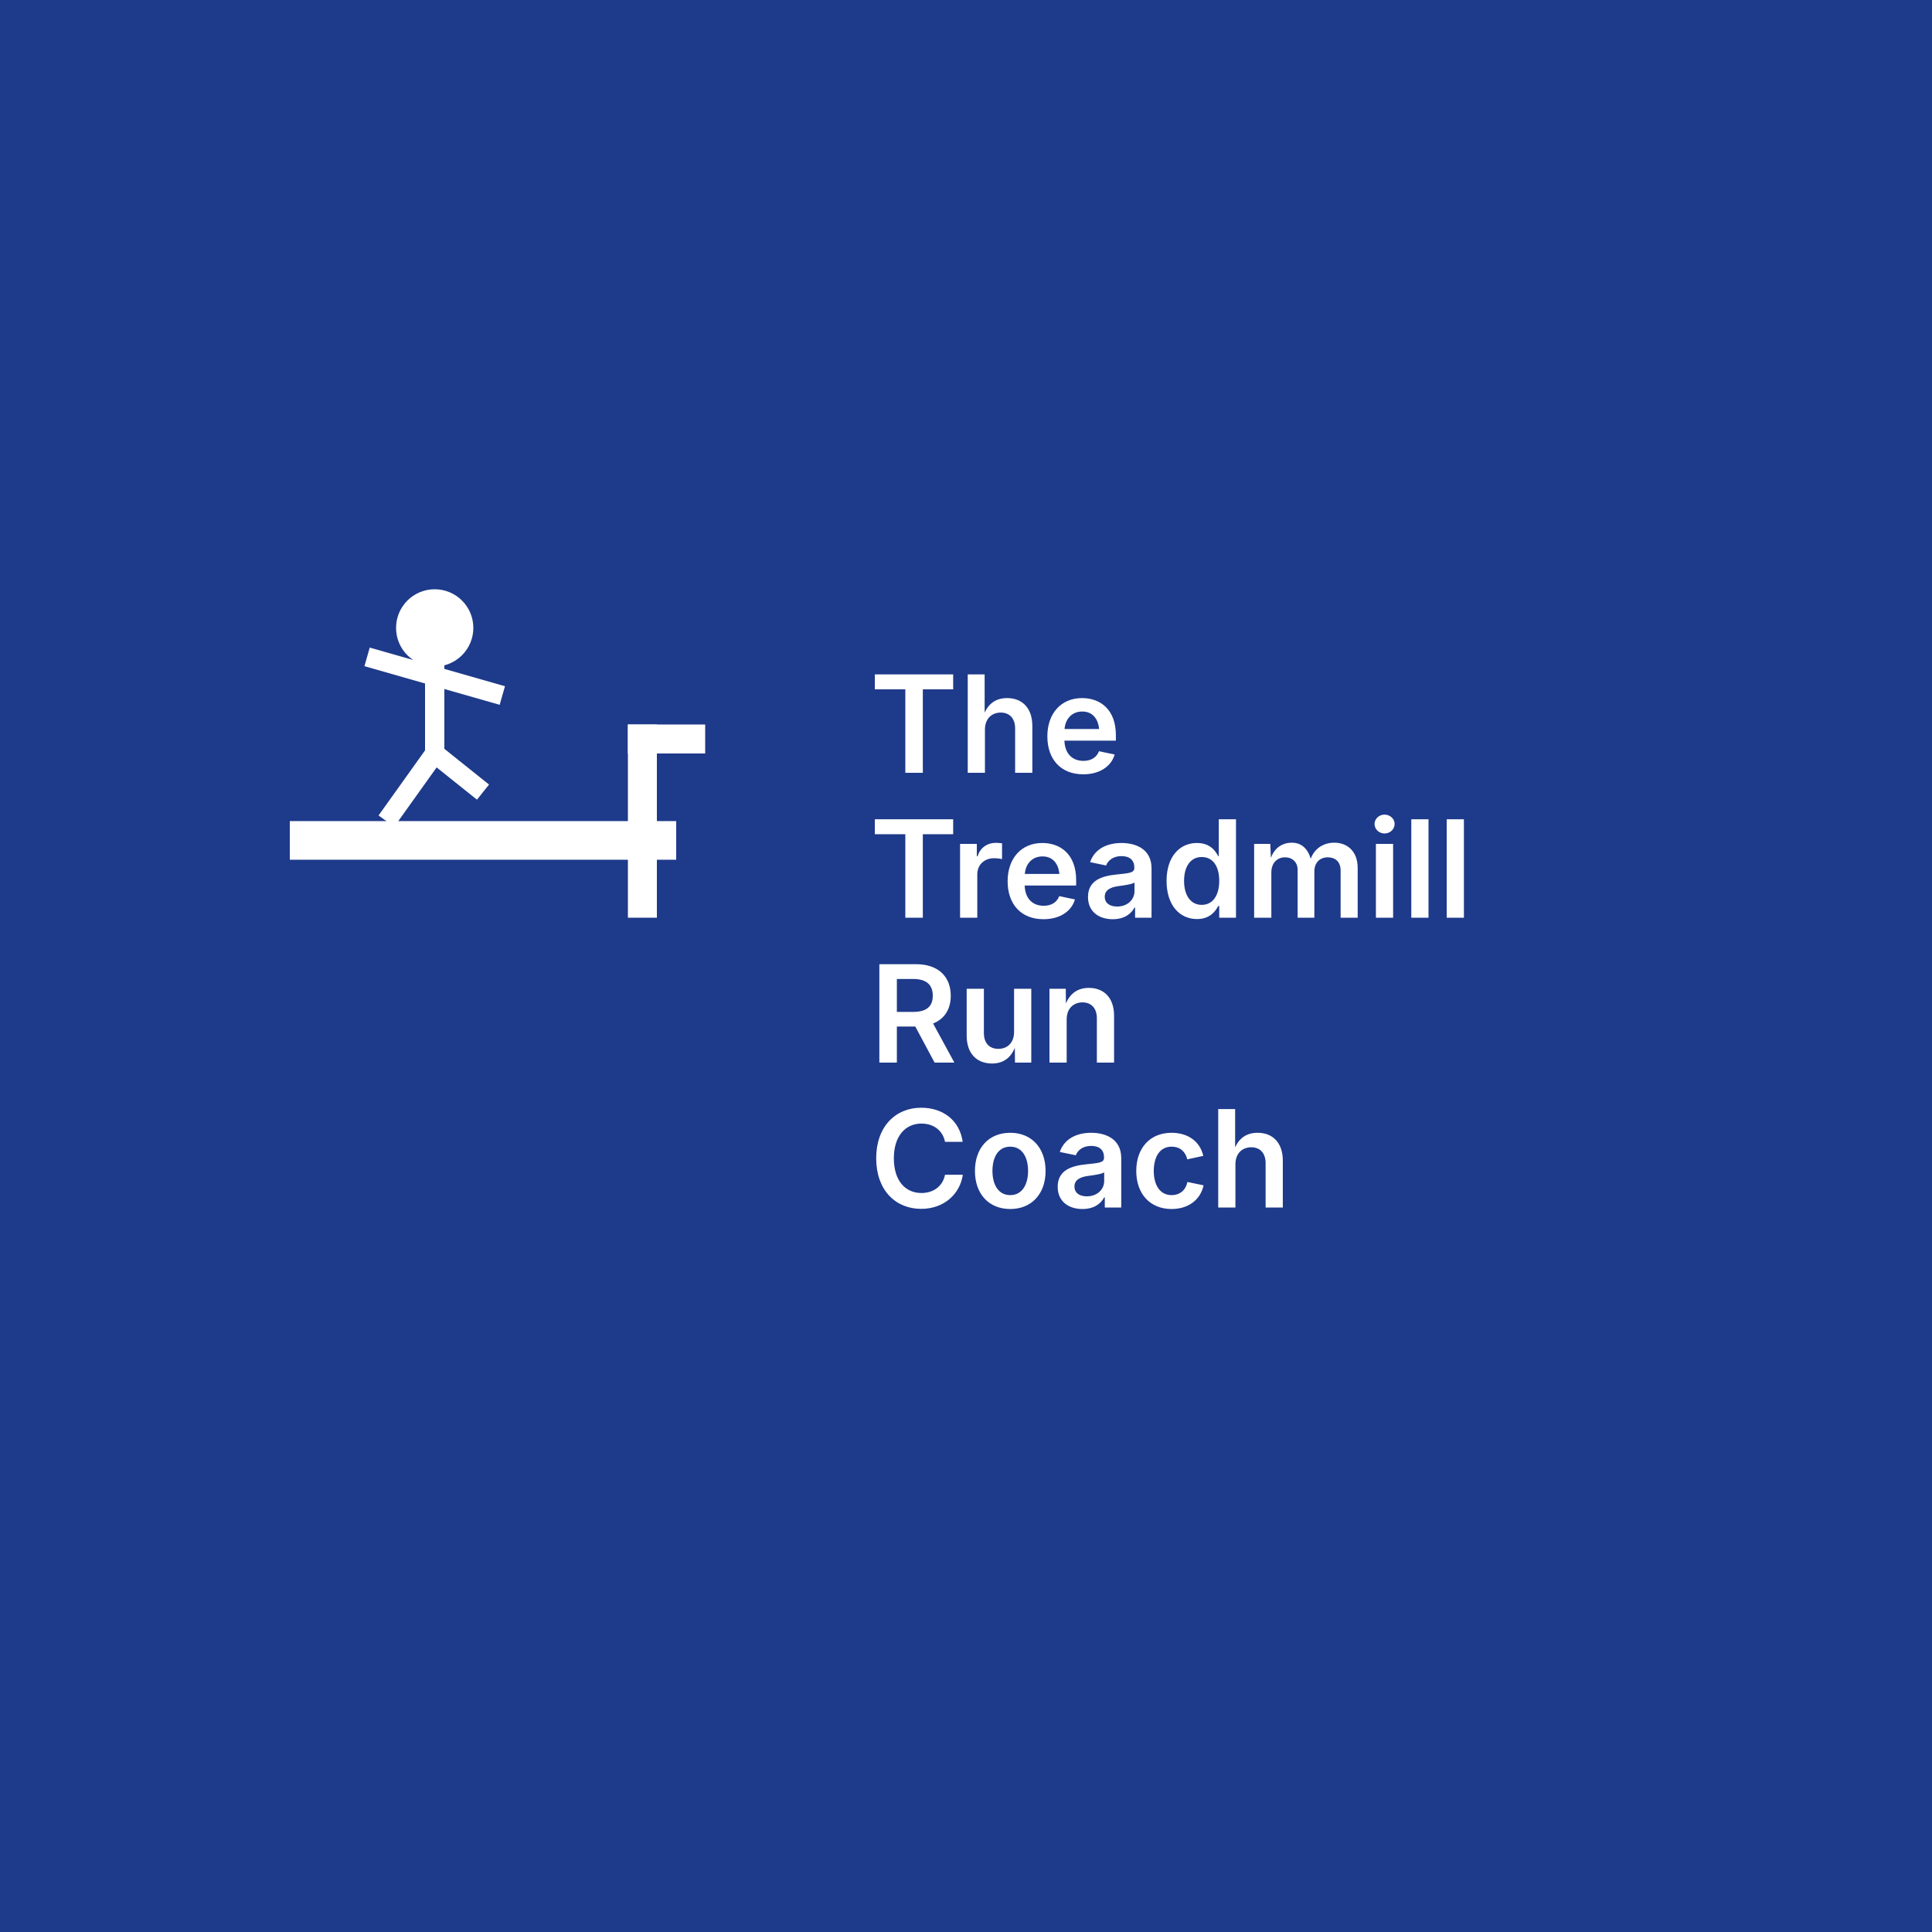
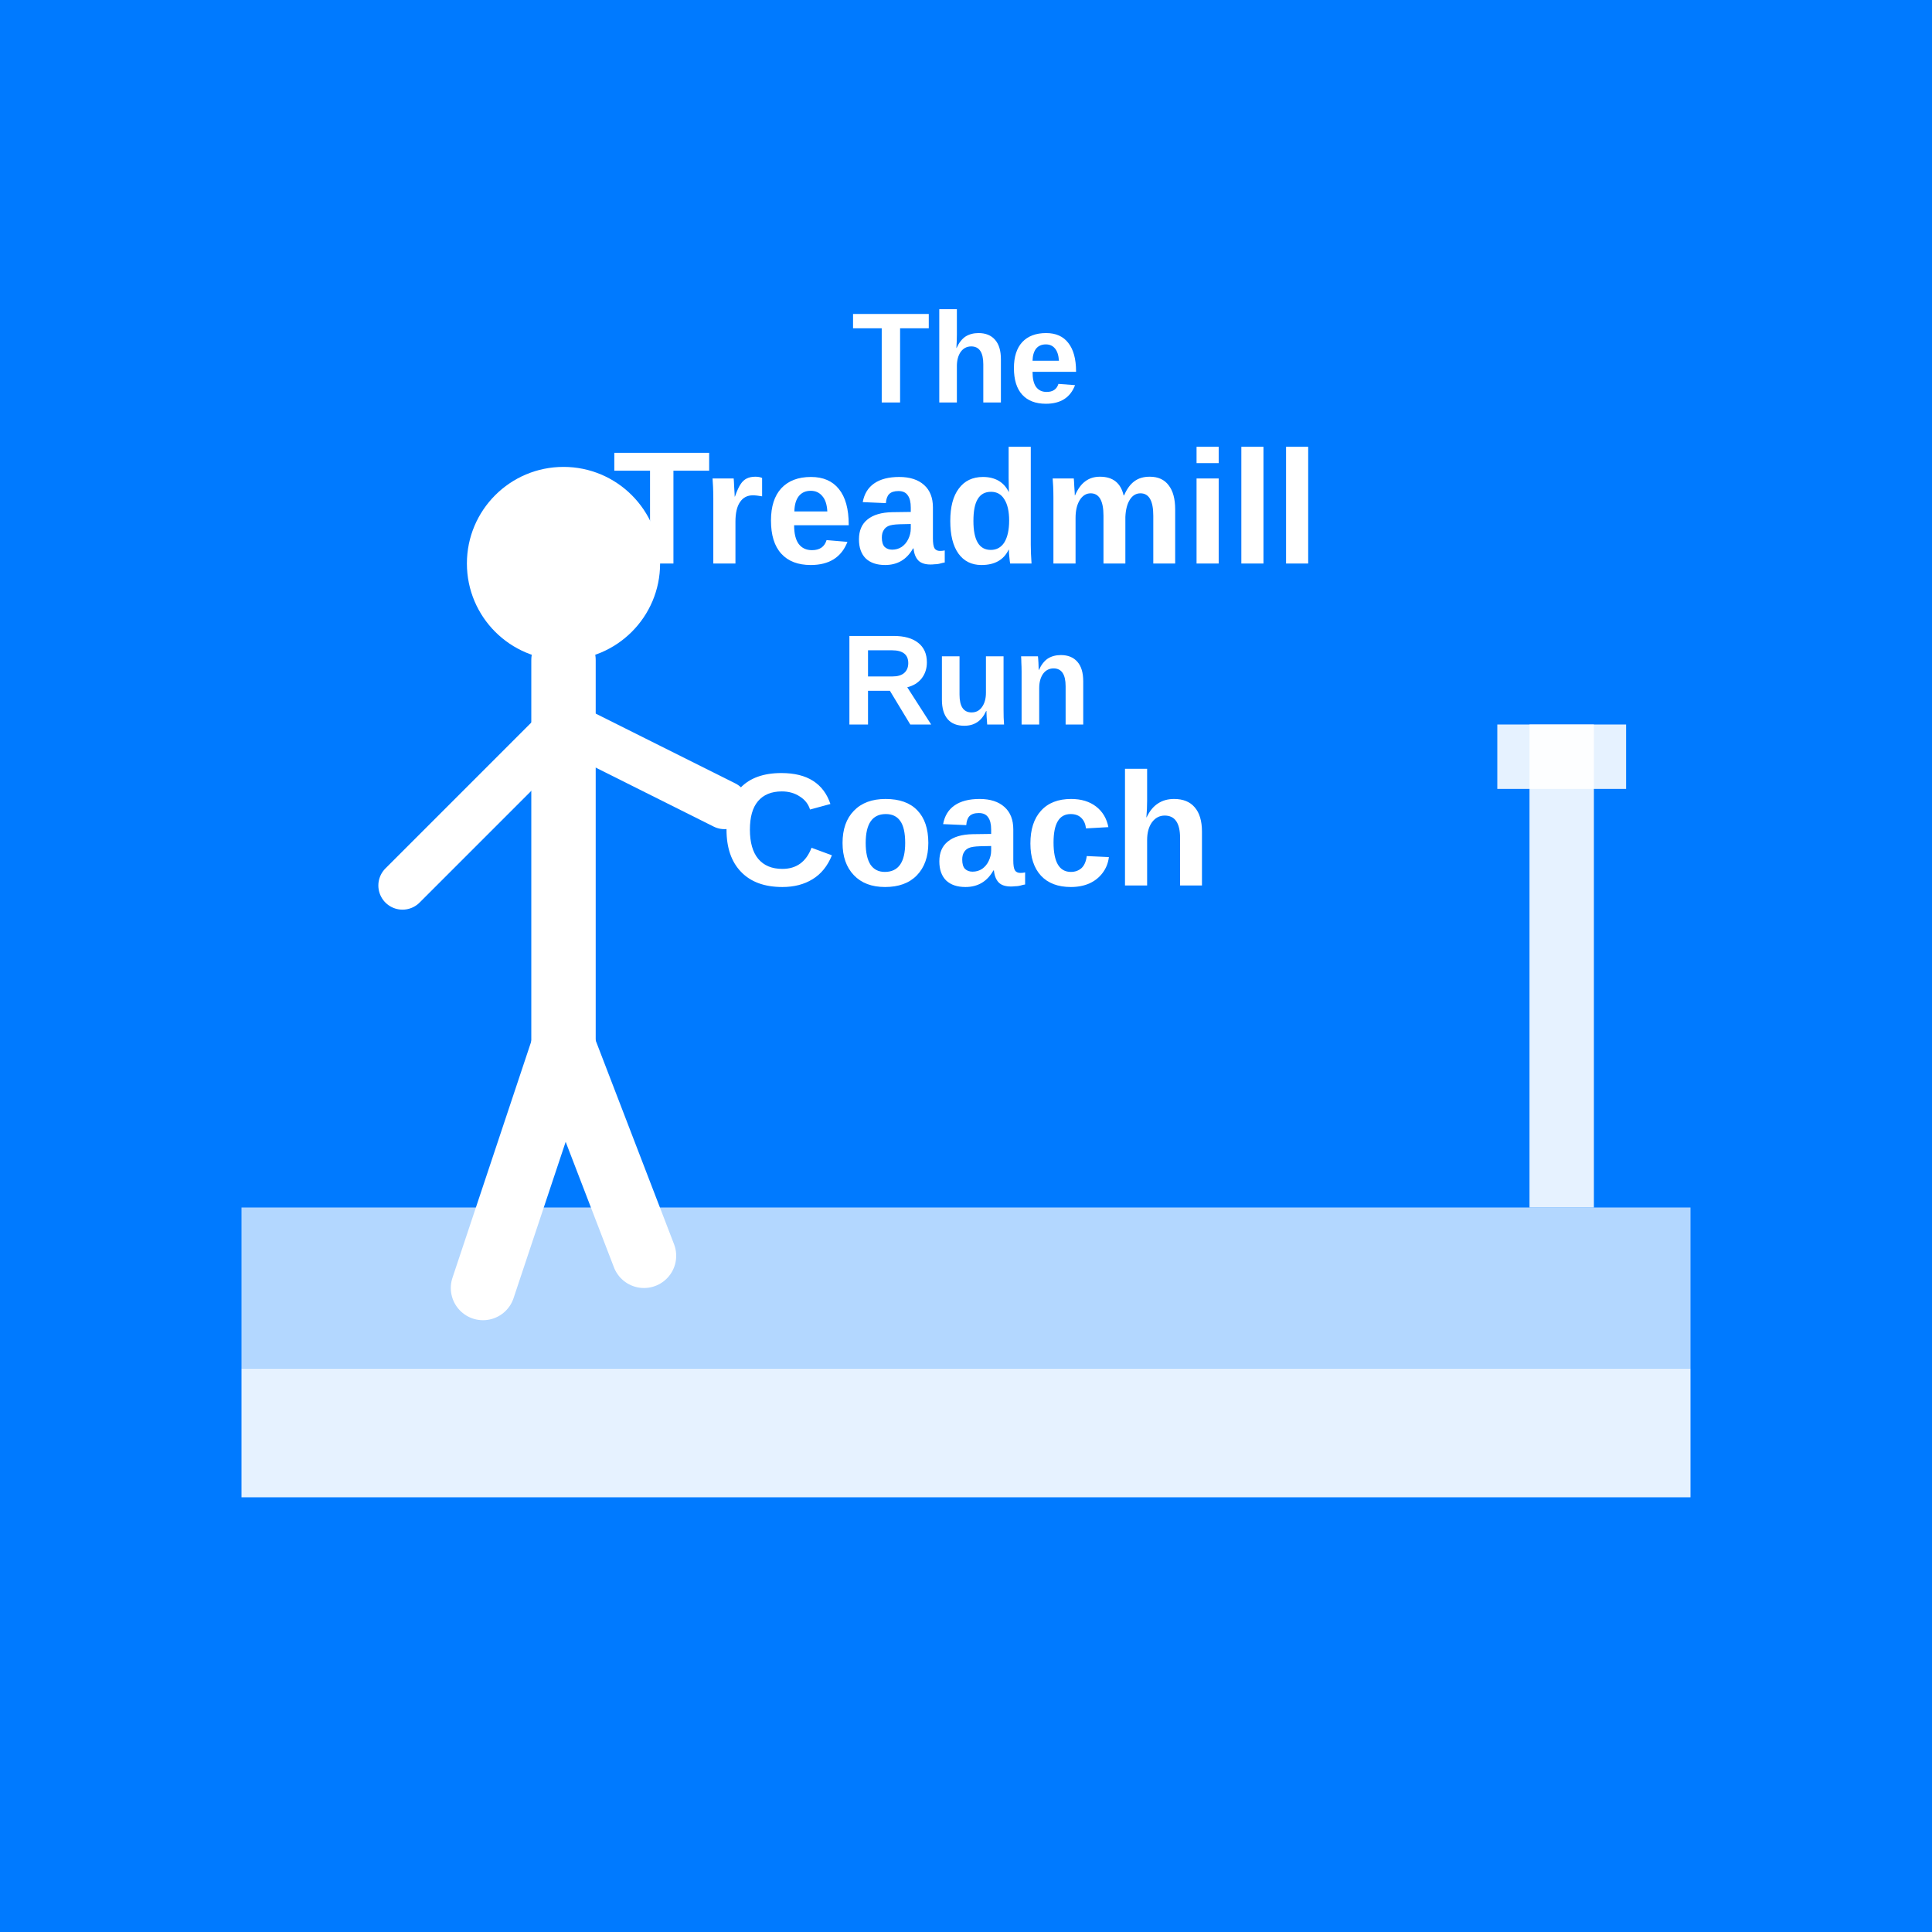
- <svg xmlns="http://www.w3.org/2000/svg" viewBox="0 0 200 200" width="200" height="200">
-   <rect x="0" y="0" width="200" height="200" fill="#1e3a8a" />
-   <g transform="translate(30, 50)">
-     <rect x="0" y="35" width="40" height="4" fill="white" />
-     <rect x="35" y="25" width="3" height="20" fill="white" />
-     <rect x="35" y="25" width="8" height="3" fill="white" />
-     <g fill="white" stroke="white" stroke-width="2">
-       <circle cx="15" cy="15" r="3" />
-       <line x1="15" y1="18" x2="15" y2="28" />
-       <line x1="15" y1="20" x2="8" y2="18" />
-       <line x1="15" y1="20" x2="22" y2="22" />
-       <line x1="15" y1="28" x2="10" y2="35" />
-       <line x1="15" y1="28" x2="20" y2="32" />
-     </g>
-   </g>
-   <text x="90" y="80" font-family="system-ui, -apple-system, sans-serif" font-size="14" font-weight="600" fill="white">The</text>
-   <text x="90" y="95" font-family="system-ui, -apple-system, sans-serif" font-size="14" font-weight="600" fill="white">Treadmill</text>
-   <text x="90" y="110" font-family="system-ui, -apple-system, sans-serif" font-size="14" font-weight="600" fill="white">Run</text>
-   <text x="90" y="125" font-family="system-ui, -apple-system, sans-serif" font-size="14" font-weight="600" fill="white">Coach</text>
+ <svg xmlns="http://www.w3.org/2000/svg" width="120" height="120" viewBox="0 0 120 120">
+   <rect width="120" height="120" fill="#007AFF" />
+   <rect x="15" y="85" width="90" height="8" fill="white" opacity="0.9" />
+   <rect x="15" y="75" width="90" height="10" fill="white" opacity="0.7" />
+   <rect x="95" y="45" width="4" height="30" fill="white" opacity="0.9" />
+   <rect x="93" y="45" width="8" height="4" fill="white" opacity="0.9" />
+   <circle cx="35" cy="35" r="6" fill="white" />
+   <path d="M 35 41 L 35 65" stroke="white" stroke-width="4" stroke-linecap="round" />
+   <path d="M 35 45 L 25 55" stroke="white" stroke-width="3" stroke-linecap="round" />
+   <path d="M 35 45 L 45 50" stroke="white" stroke-width="3" stroke-linecap="round" />
+   <path d="M 35 65 L 30 80" stroke="white" stroke-width="4" stroke-linecap="round" />
+   <path d="M 35 65 L 40 78" stroke="white" stroke-width="4" stroke-linecap="round" />
+   <text x="60" y="25" font-family="Arial, sans-serif" font-size="8" font-weight="bold" fill="white" text-anchor="middle">The</text>
+   <text x="60" y="35" font-family="Arial, sans-serif" font-size="10" font-weight="bold" fill="white" text-anchor="middle">Treadmill</text>
+   <text x="60" y="45" font-family="Arial, sans-serif" font-size="8" font-weight="bold" fill="white" text-anchor="middle">Run</text>
+   <text x="60" y="55" font-family="Arial, sans-serif" font-size="10" font-weight="bold" fill="white" text-anchor="middle">Coach</text>
</svg>
